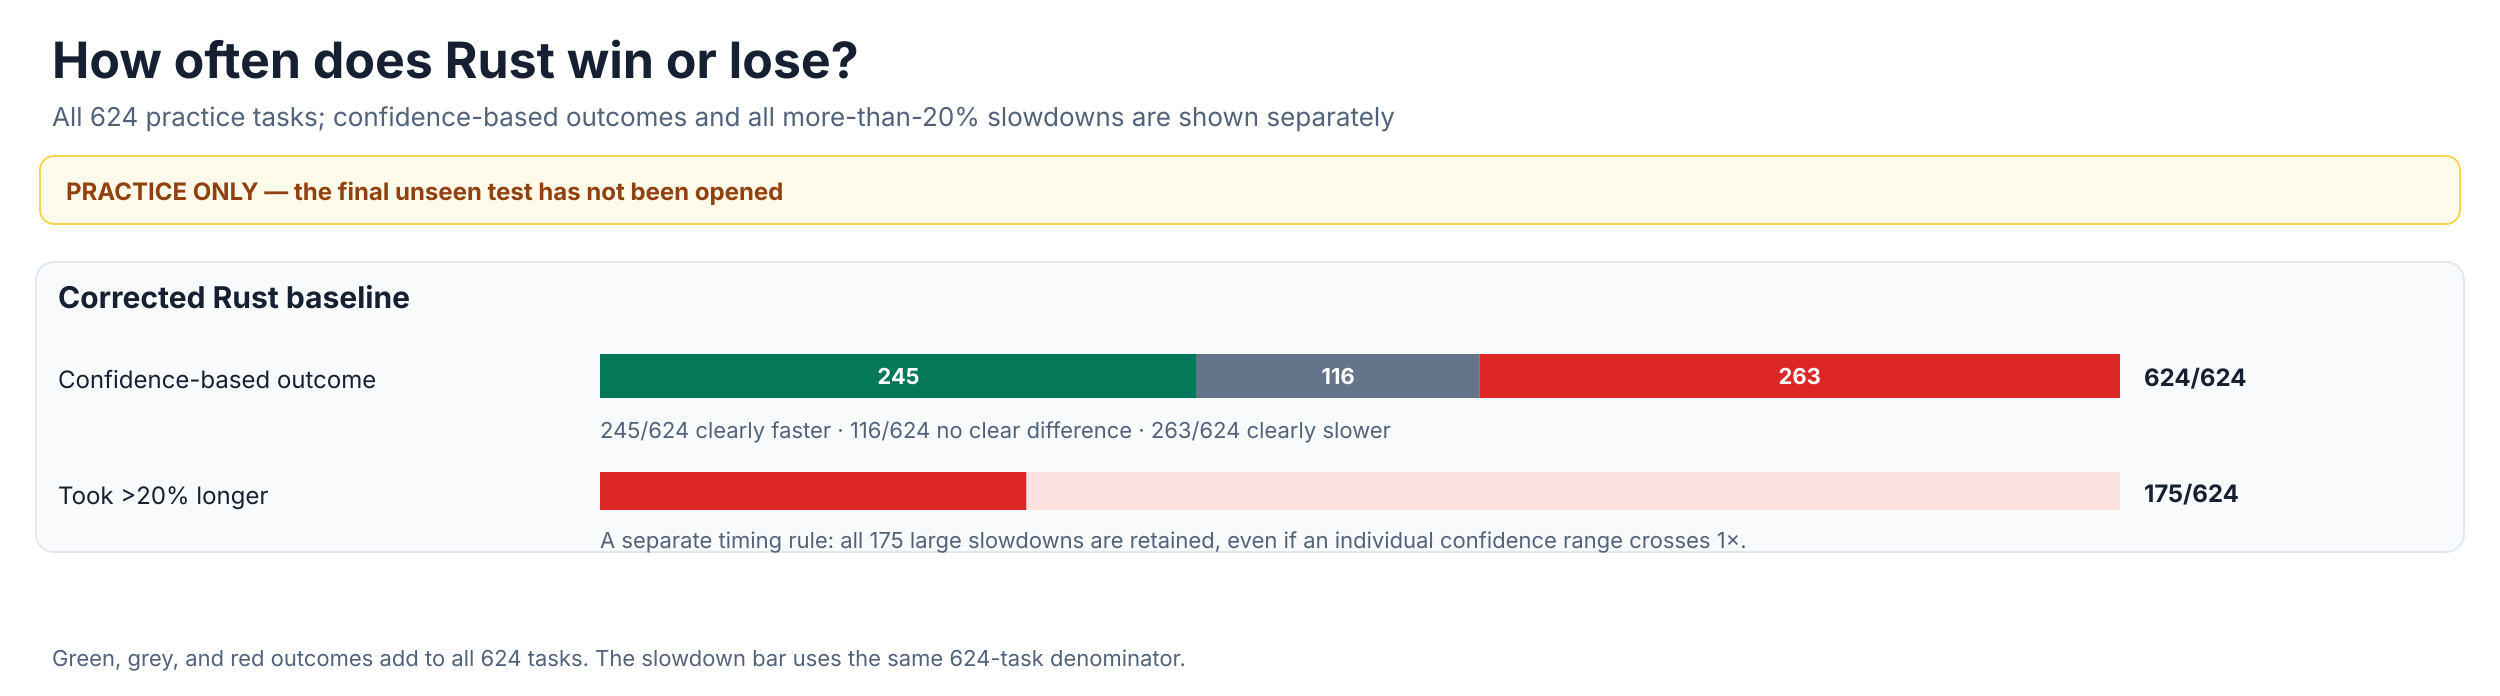
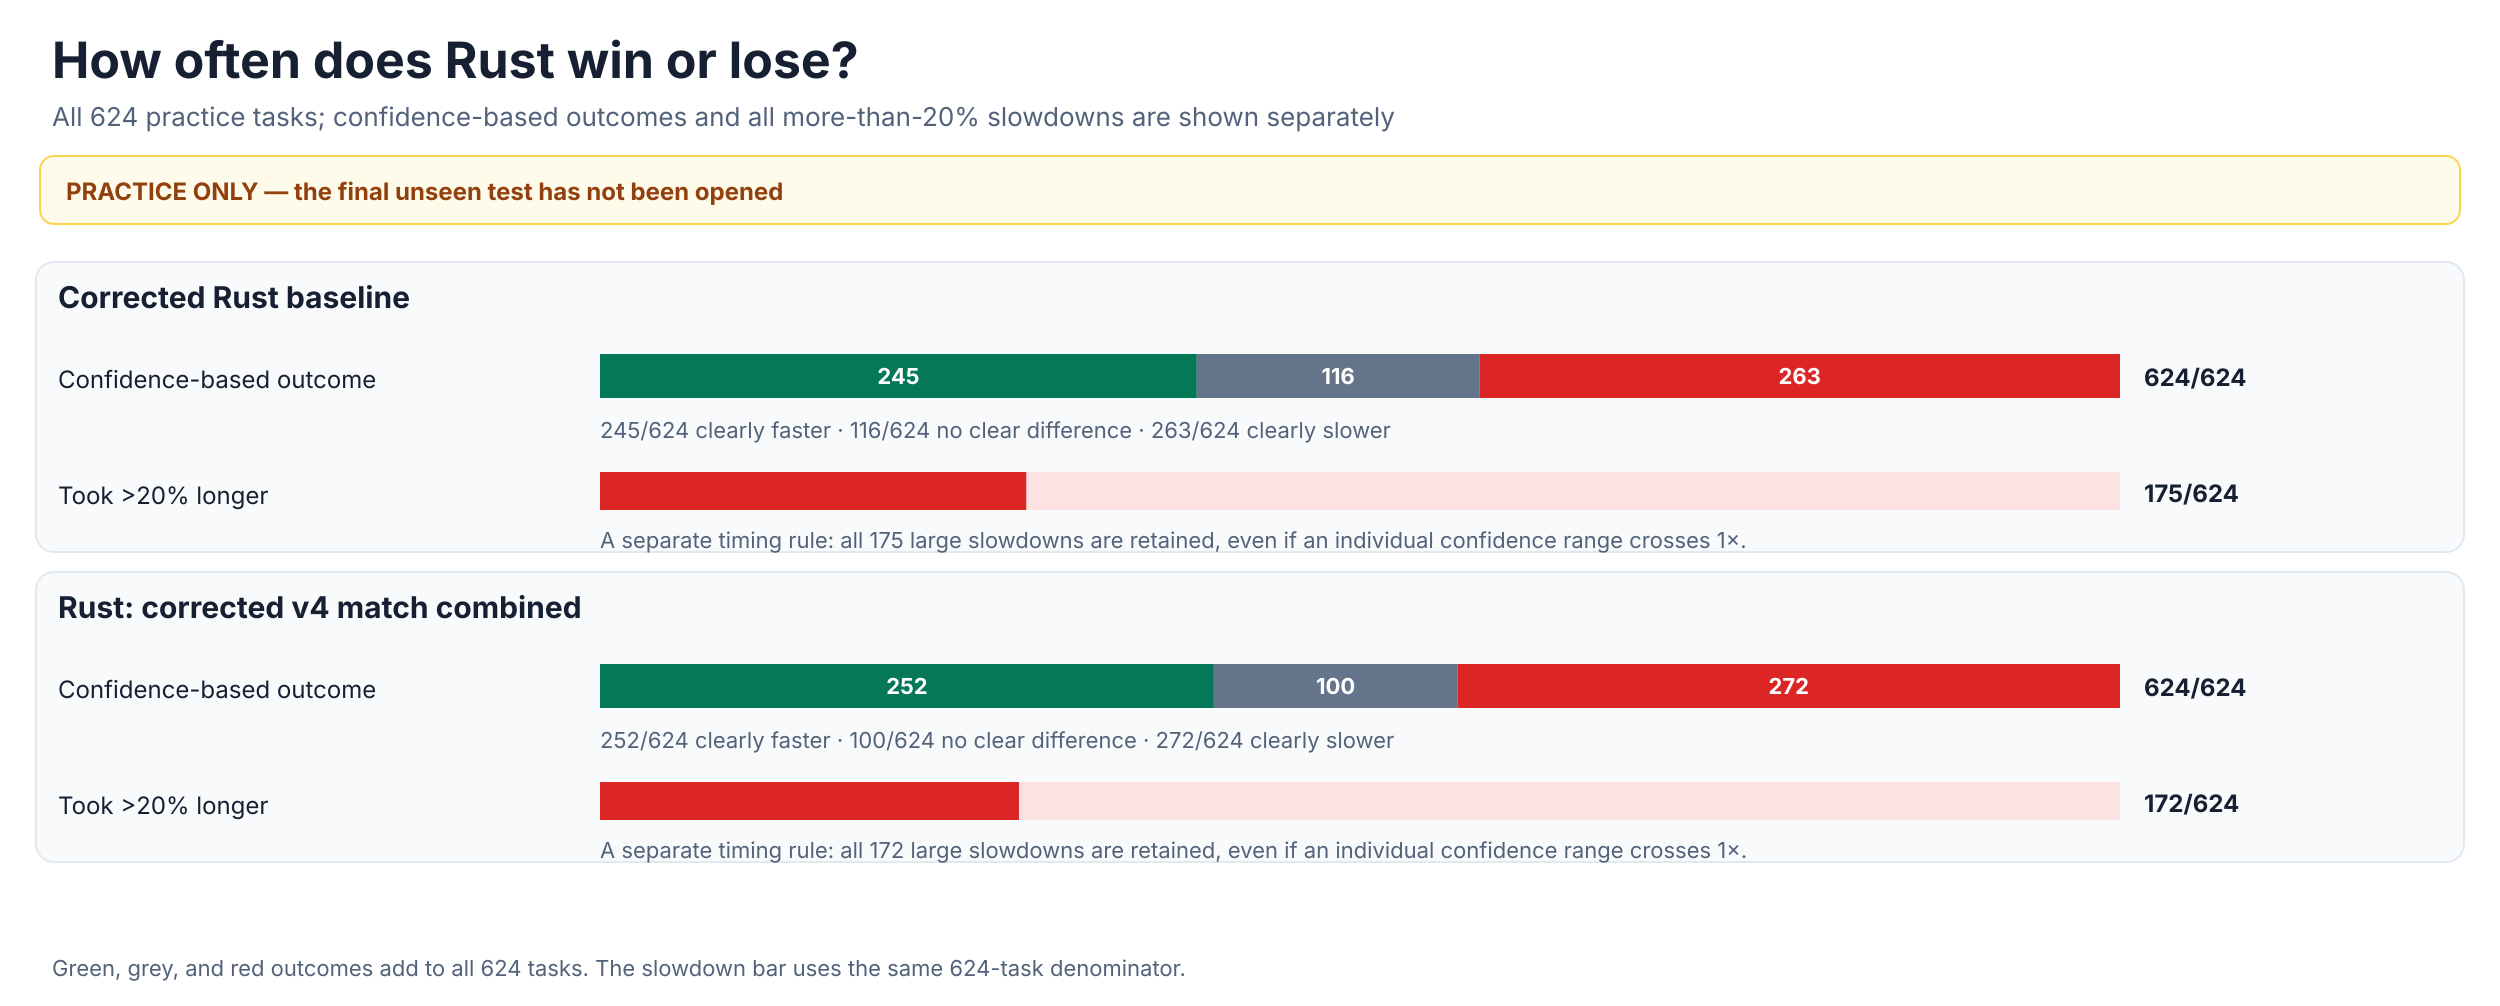
- <svg xmlns="http://www.w3.org/2000/svg" width="1250" height="348" viewBox="0 0 1250 348" role="img" aria-label="How often does Rust win or lose?">
+ <svg xmlns="http://www.w3.org/2000/svg" width="1250" height="503" viewBox="0 0 1250 503" role="img" aria-label="How often does Rust win or lose?">
  <rect width="100%" height="100%" fill="#ffffff" />
  <style>text{font-family:system-ui,-apple-system,BlinkMacSystemFont,"Segoe UI",sans-serif;fill:#172033}.title{font-size:25px;font-weight:750}.sub{font-size:13px;fill:#52627a}.head{font-size:15px;font-weight:700}.label{font-size:12px}.small{font-size:11px;fill:#52627a}.value{font-size:12px;font-weight:700}.tick{font-size:10.5px;fill:#64748b}.banner{font-size:12px;font-weight:700;fill:#92400e}.grid{stroke:#e2e8f0;stroke-width:1}.base{stroke:#475569;stroke-width:1.7}.panel{fill:#f8fafc;stroke:#e2e8f0;stroke-width:1}</style>
  <text x="26" y="39" class="title">How often does Rust win or lose?</text>
  <text x="26" y="63" class="sub">All 624 practice tasks; confidence-based outcomes and all more-than-20% slowdowns are shown separately</text>
  <rect x="20" y="78" width="1210" height="34" rx="7" fill="#fffbeb" stroke="#fcd34d" />
  <text x="33" y="100" class="banner">PRACTICE ONLY — the final unseen test has not been opened</text>
  <rect x="18" y="131" width="1214" height="145" rx="9" class="panel" />
  <text x="29" y="154" class="head">Corrected Rust baseline</text>
  <text x="29" y="194" class="label">Confidence-based outcome</text>
  <rect x="300.00" y="177" width="298.40" height="22" fill="#047857" />
  <text x="449.20" y="192" text-anchor="middle" style="font-size:11px;font-weight:700;fill:#ffffff">245</text>
  <rect x="598.40" y="177" width="141.28" height="22" fill="#64748b" />
  <text x="669.04" y="192" text-anchor="middle" style="font-size:11px;font-weight:700;fill:#ffffff">116</text>
  <rect x="739.68" y="177" width="320.32" height="22" fill="#dc2626" />
  <text x="899.84" y="192" text-anchor="middle" style="font-size:11px;font-weight:700;fill:#ffffff">263</text>
  <text x="1072" y="193" class="value">624/624</text>
  <text x="300" y="219" class="small">245/624 clearly faster · 116/624 no clear difference · 263/624 clearly slower</text>
  <text x="29" y="252" class="label">Took &gt;20% longer</text>
  <rect x="300" y="236" width="760" height="19" fill="#fee2e2" />
  <rect x="300" y="236" width="213.14" height="19" fill="#dc2626" />
  <text x="1072" y="251" class="value">175/624</text>
  <text x="300" y="274" class="small">A separate timing rule: all 175 large slowdowns are retained, even if an individual confidence range crosses 1×.</text>
-   <text x="26" y="333" class="small">Green, grey, and red outcomes add to all 624 tasks. The slowdown bar uses the same 624-task denominator.</text>
+   <rect x="18" y="286" width="1214" height="145" rx="9" class="panel" />
+   <text x="29" y="309" class="head">Rust: corrected v4 match combined</text>
+   <text x="29" y="349" class="label">Confidence-based outcome</text>
+   <rect x="300.00" y="332" width="306.92" height="22" fill="#047857" />
+   <text x="453.46" y="347" text-anchor="middle" style="font-size:11px;font-weight:700;fill:#ffffff">252</text>
+   <rect x="606.92" y="332" width="121.79" height="22" fill="#64748b" />
+   <text x="667.82" y="347" text-anchor="middle" style="font-size:11px;font-weight:700;fill:#ffffff">100</text>
+   <rect x="728.72" y="332" width="331.28" height="22" fill="#dc2626" />
+   <text x="894.36" y="347" text-anchor="middle" style="font-size:11px;font-weight:700;fill:#ffffff">272</text>
+   <text x="1072" y="348" class="value">624/624</text>
+   <text x="300" y="374" class="small">252/624 clearly faster · 100/624 no clear difference · 272/624 clearly slower</text>
+   <text x="29" y="407" class="label">Took &gt;20% longer</text>
+   <rect x="300" y="391" width="760" height="19" fill="#fee2e2" />
+   <rect x="300" y="391" width="209.49" height="19" fill="#dc2626" />
+   <text x="1072" y="406" class="value">172/624</text>
+   <text x="300" y="429" class="small">A separate timing rule: all 172 large slowdowns are retained, even if an individual confidence range crosses 1×.</text>
+   <text x="26" y="488" class="small">Green, grey, and red outcomes add to all 624 tasks. The slowdown bar uses the same 624-task denominator.</text>
</svg>
